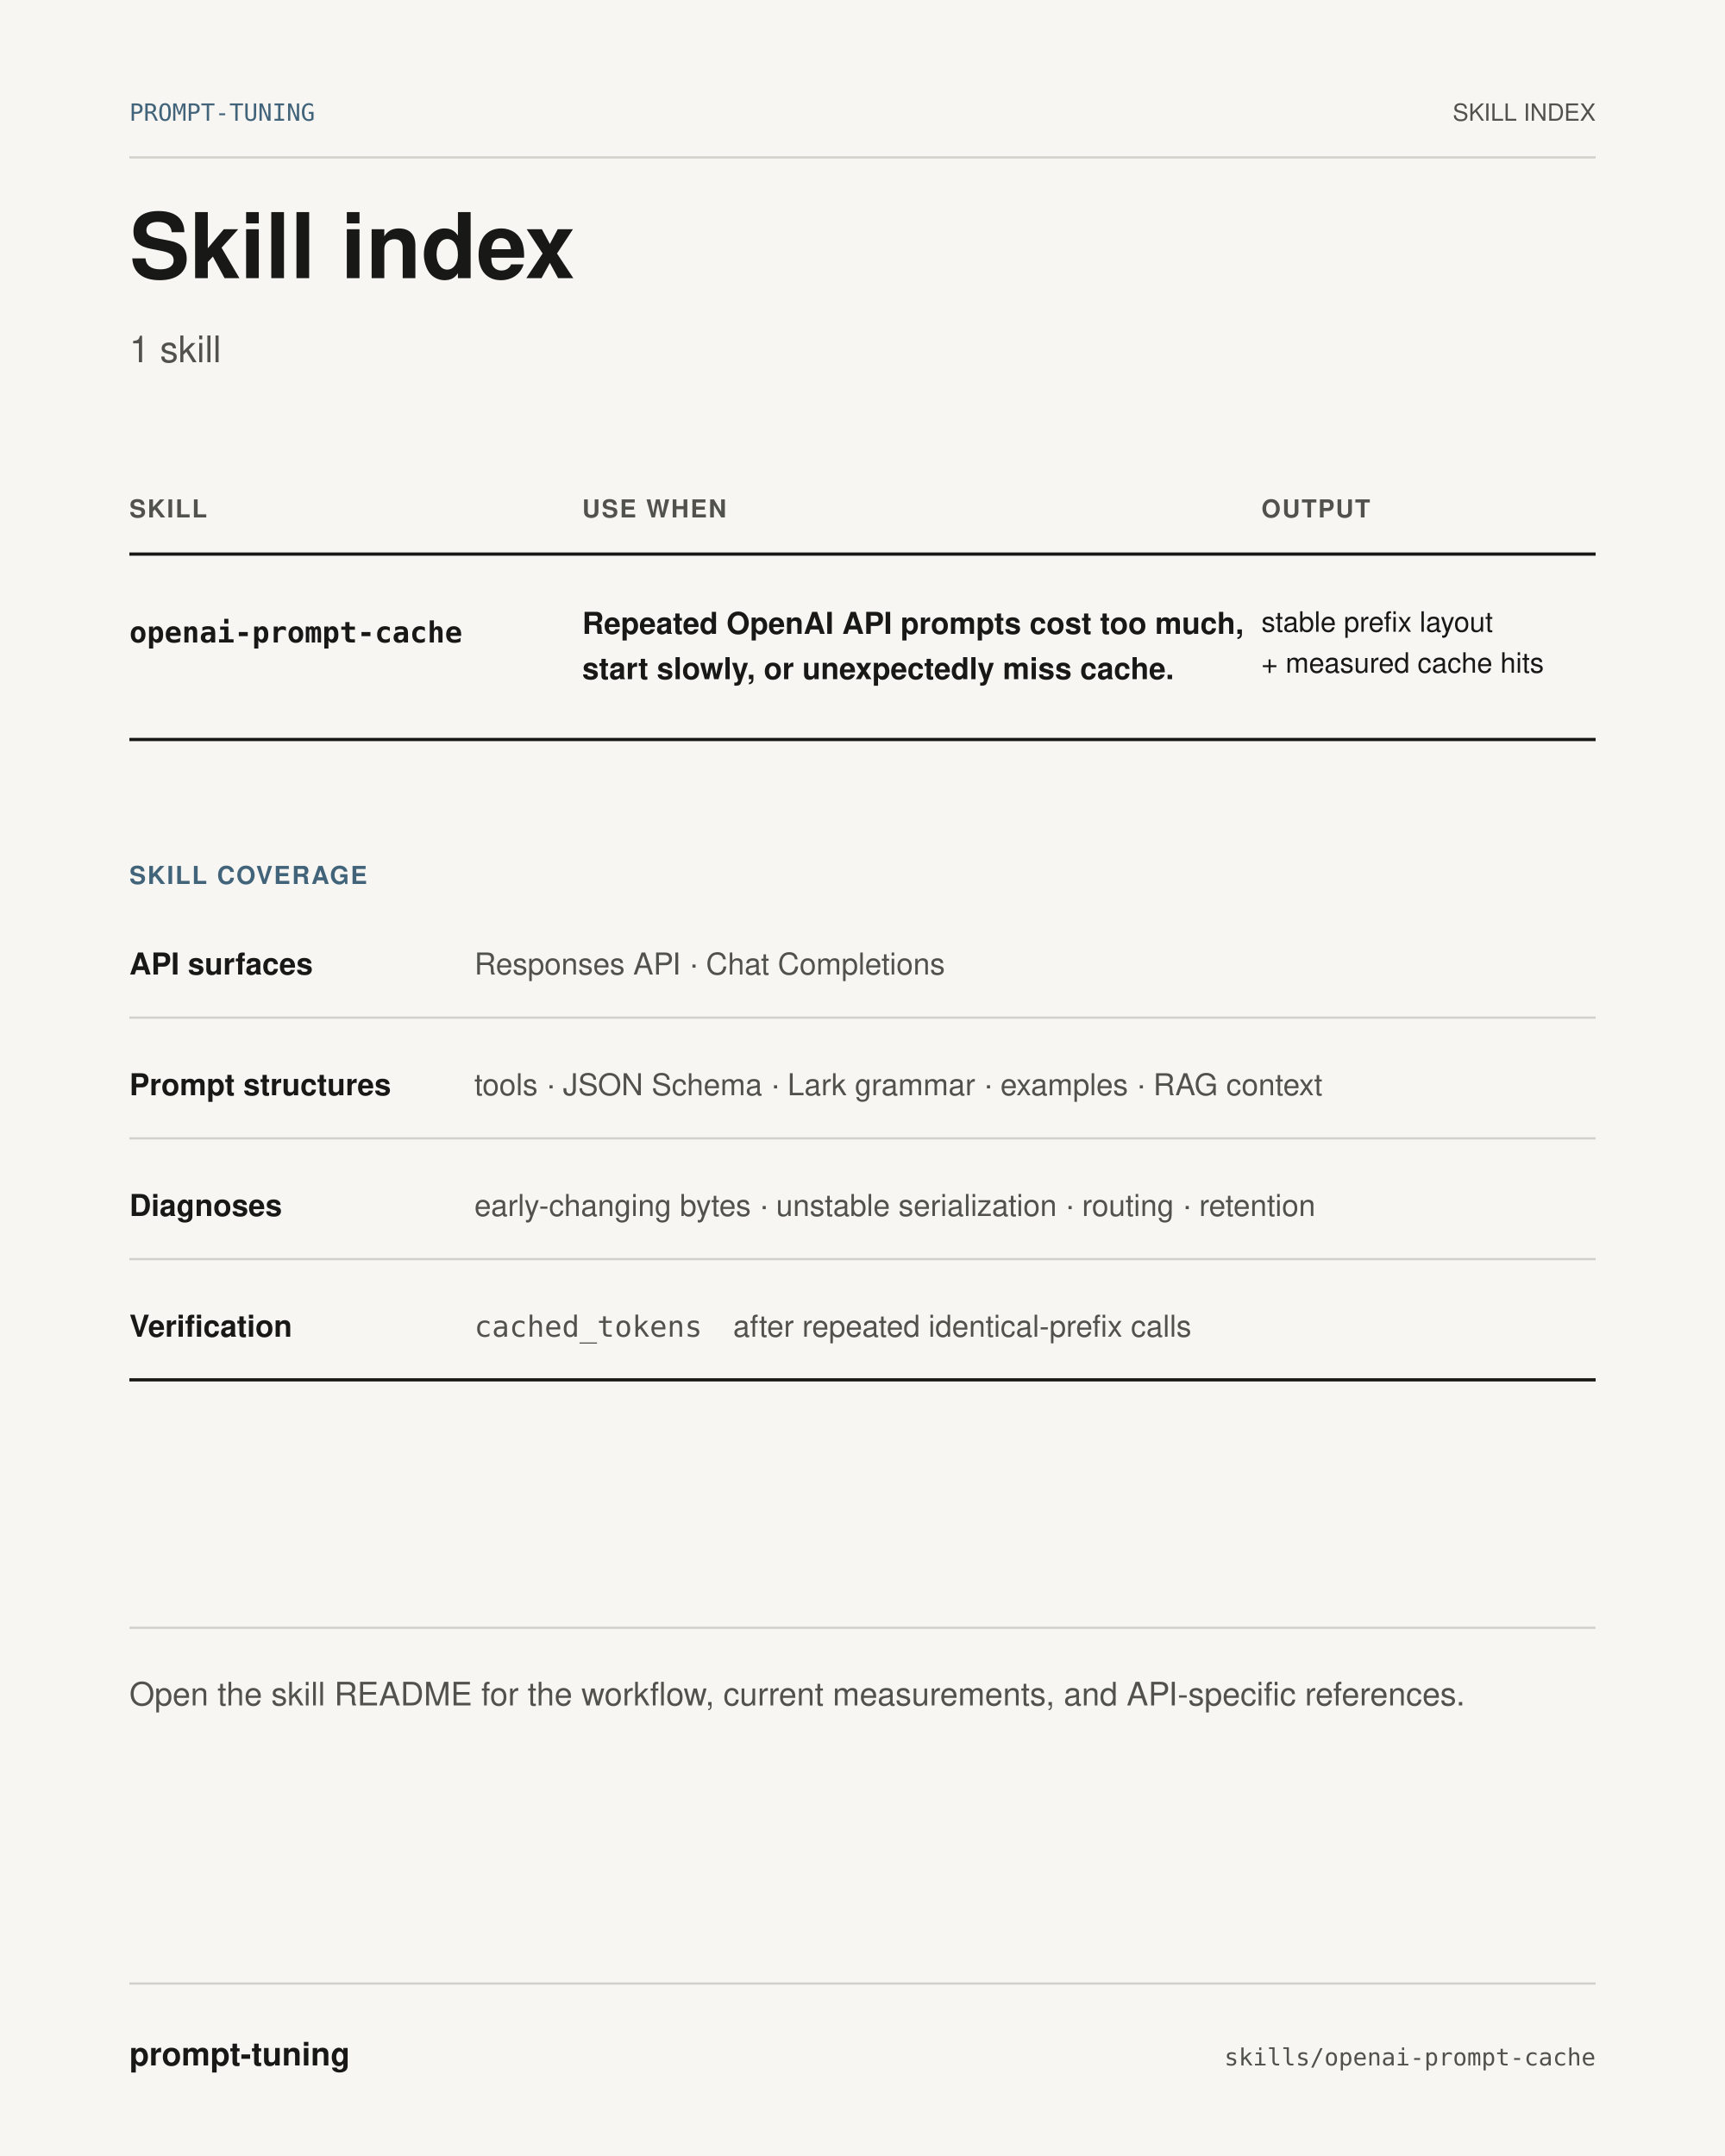
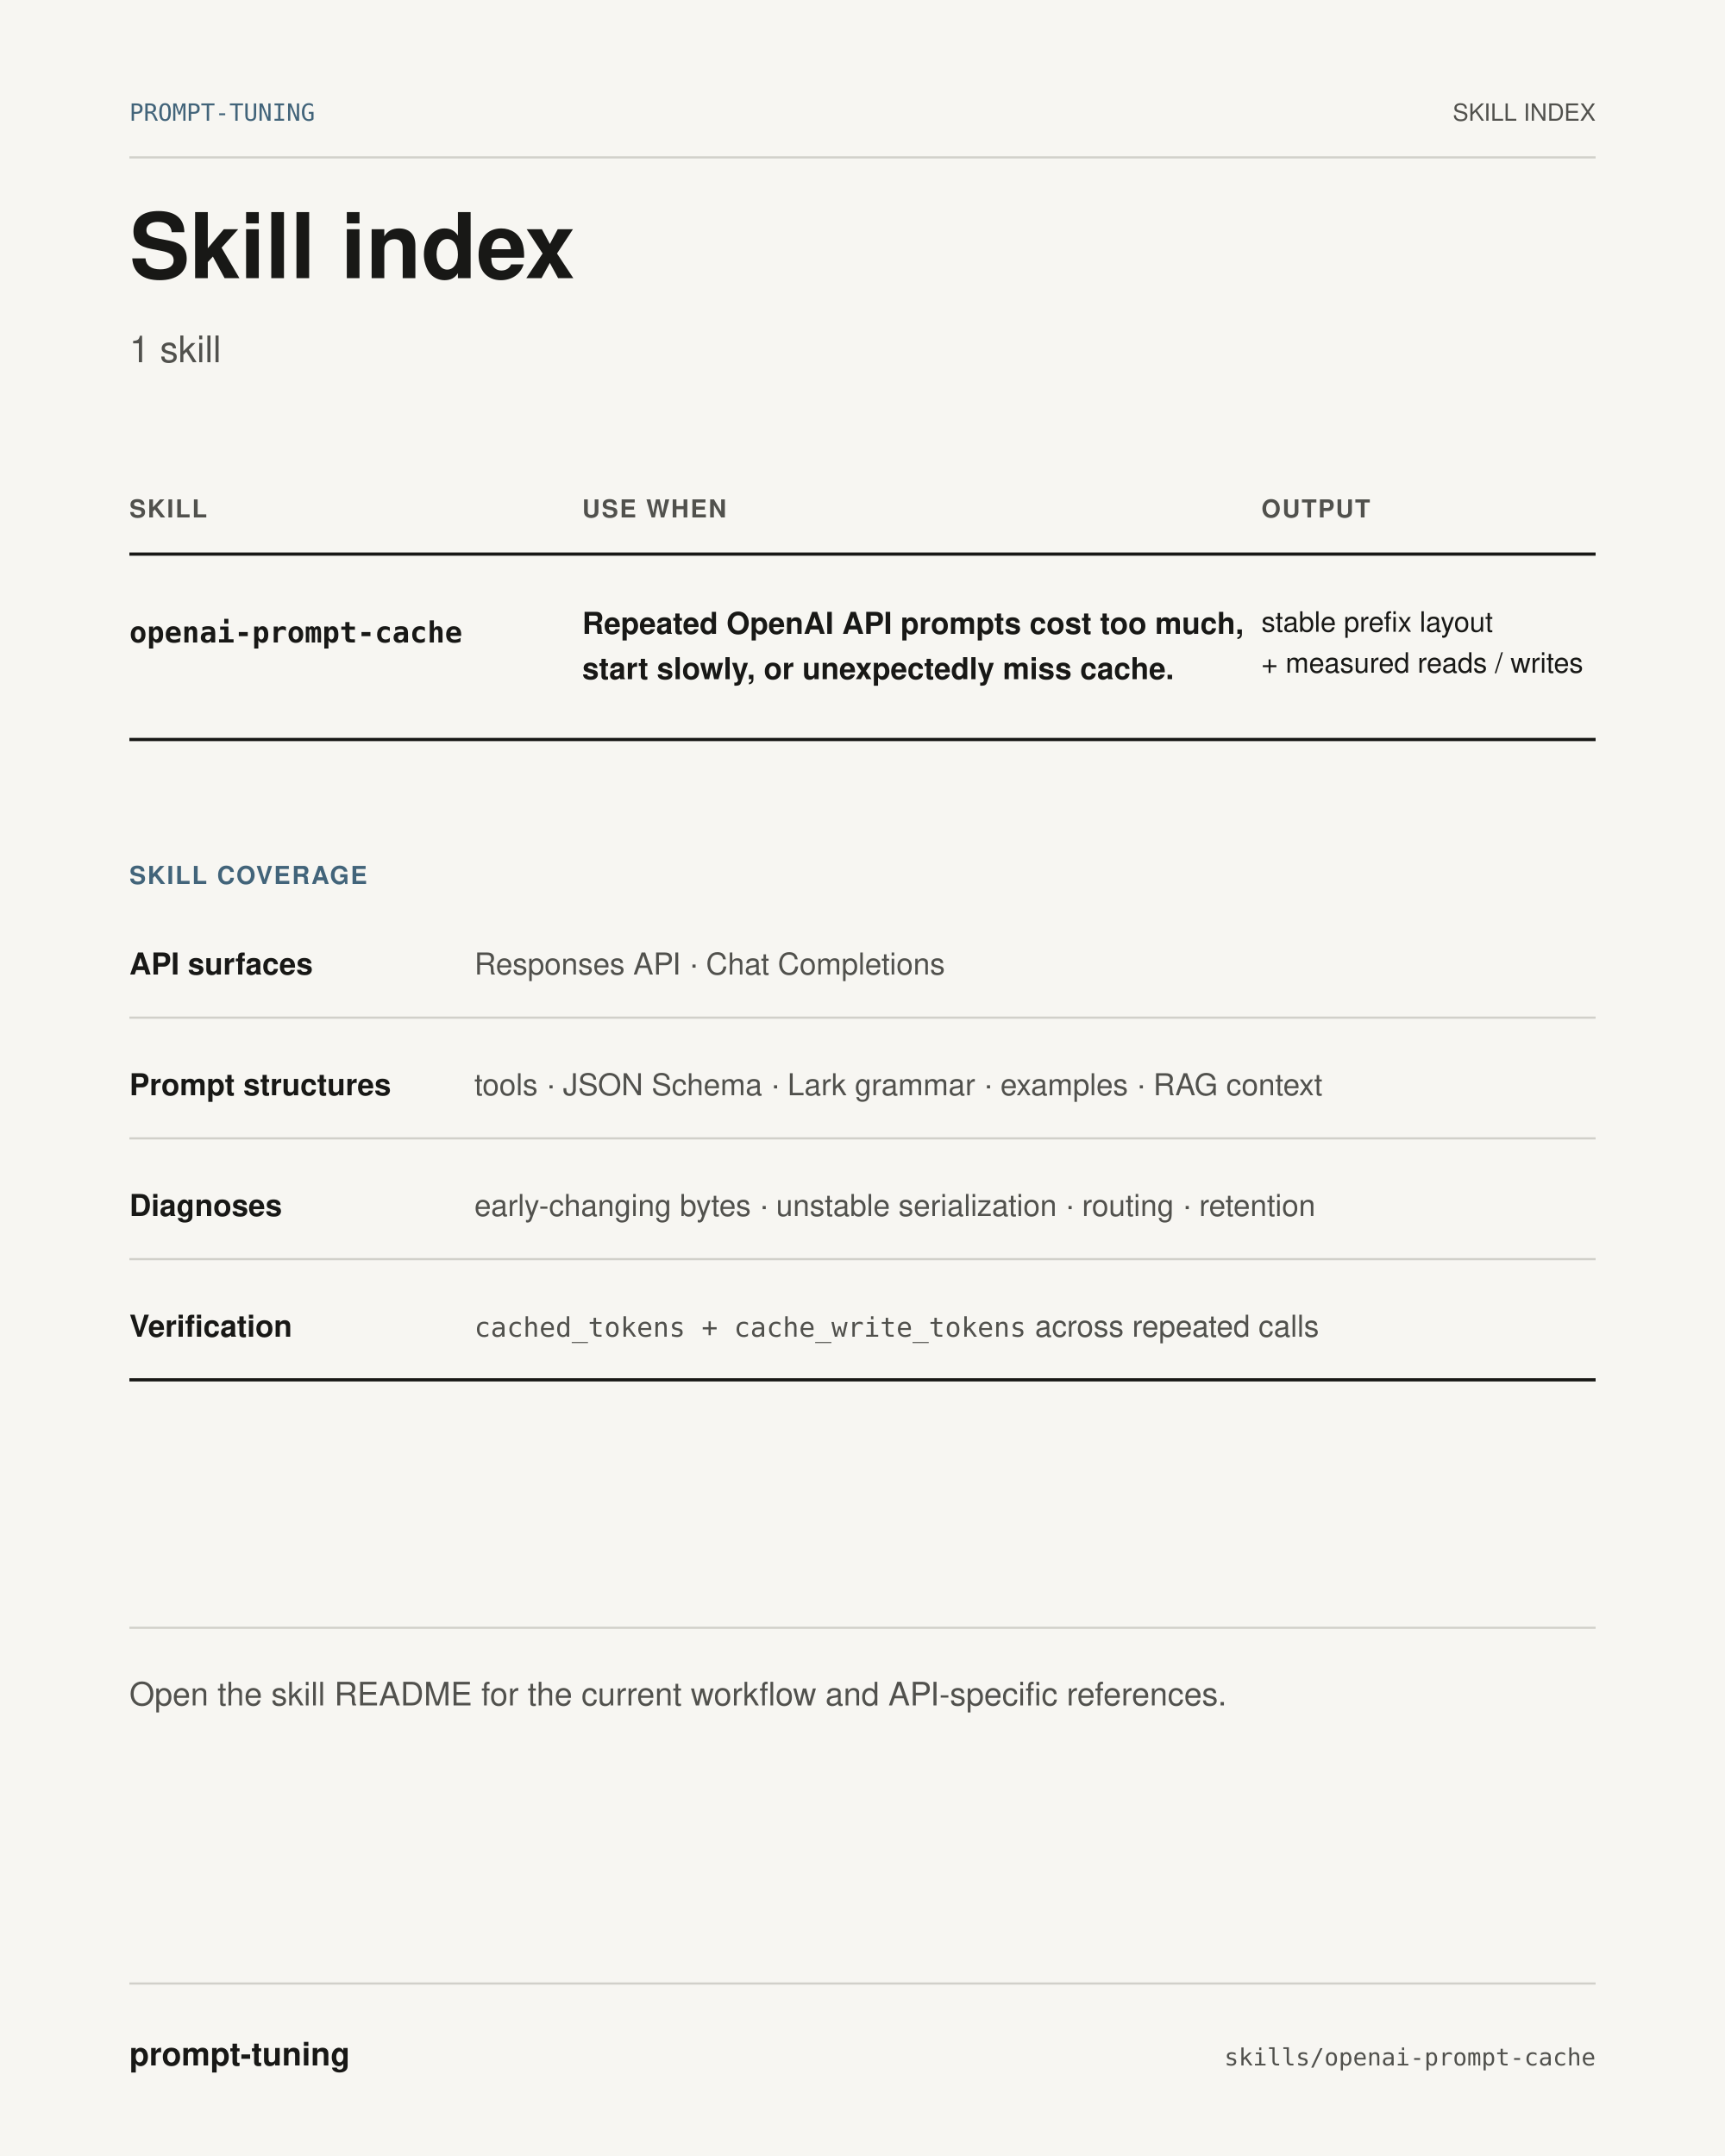
<svg xmlns="http://www.w3.org/2000/svg" width="1600" height="2000" viewBox="0 0 1600 2000" role="img" aria-labelledby="title desc">
  <style>
    .sans { font-family: Helvetica, Arial, sans-serif; }
    .mono { font-family: Menlo, Consolas, monospace; }
  </style>
  <rect width="1600" height="2000" fill="#f7f6f2" />
  <text class="mono" x="120" y="112" font-size="22" fill="#42647a">PROMPT-TUNING</text>
  <text class="sans" x="1480" y="112" font-size="22" fill="#51514d" text-anchor="end">SKILL INDEX</text>
  <line x1="120" y1="146" x2="1480" y2="146" stroke="#d1d0ca" stroke-width="2" />
  <g transform="translate(120 258)">
    <text class="sans" x="0" y="0" font-size="84" font-weight="700" fill="#181816">Skill index</text>
    <text class="sans" x="0" y="78" font-size="34" fill="#51514d">1 skill</text>
  </g>
  <g transform="translate(120 480)">
    <text class="sans" x="0" y="0" font-size="23" font-weight="700" letter-spacing="1.4" fill="#51514d">SKILL</text>
    <text class="sans" x="420" y="0" font-size="23" font-weight="700" letter-spacing="1.4" fill="#51514d">USE WHEN</text>
    <text class="sans" x="1050" y="0" font-size="23" font-weight="700" letter-spacing="1.4" fill="#51514d">OUTPUT</text>
    <line x1="0" y1="34" x2="1360" y2="34" stroke="#181816" stroke-width="3" />
    <text class="mono" x="0" y="116" font-size="27" font-weight="700" fill="#181816">openai-prompt-cache</text>
    <text class="sans" x="420" y="108" font-size="28" font-weight="700" fill="#181816">Repeated OpenAI API prompts cost too much,</text>
    <text class="sans" x="420" y="150" font-size="28" font-weight="700" fill="#181816">start slowly, or unexpectedly miss cache.</text>
    <text class="sans" x="1050" y="106" font-size="26" fill="#181816">stable prefix layout</text>
-     <text class="sans" x="1050" y="144" font-size="26" fill="#181816">+ measured cache hits</text>
+     <text class="sans" x="1050" y="144" font-size="26" fill="#181816">+ measured reads / writes</text>
    <line x1="0" y1="206" x2="1360" y2="206" stroke="#181816" stroke-width="3" />
  </g>
  <g transform="translate(120 820)">
    <text class="sans" x="0" y="0" font-size="23" font-weight="700" letter-spacing="1.4" fill="#42647a">SKILL COVERAGE</text>
    <text class="sans" x="0" y="84" font-size="28" font-weight="700" fill="#181816">API surfaces</text>
    <text class="sans" x="320" y="84" font-size="28" fill="#51514d">Responses API · Chat Completions</text>
    <line x1="0" y1="124" x2="1360" y2="124" stroke="#d1d0ca" stroke-width="2" />
    <text class="sans" x="0" y="196" font-size="28" font-weight="700" fill="#181816">Prompt structures</text>
    <text class="sans" x="320" y="196" font-size="28" fill="#51514d">tools · JSON Schema · Lark grammar · examples · RAG context</text>
    <line x1="0" y1="236" x2="1360" y2="236" stroke="#d1d0ca" stroke-width="2" />
    <text class="sans" x="0" y="308" font-size="28" font-weight="700" fill="#181816">Diagnoses</text>
    <text class="sans" x="320" y="308" font-size="28" fill="#51514d">early-changing bytes · unstable serialization · routing · retention</text>
    <line x1="0" y1="348" x2="1360" y2="348" stroke="#d1d0ca" stroke-width="2" />
    <text class="sans" x="0" y="420" font-size="28" font-weight="700" fill="#181816">Verification</text>
-     <text class="mono" x="320" y="420" font-size="27" fill="#51514d">cached_tokens</text>
-     <text class="sans" x="560" y="420" font-size="28" fill="#51514d">after repeated identical-prefix calls</text>
+     <text class="mono" x="320" y="420" font-size="25" fill="#51514d">cached_tokens + cache_write_tokens</text>
+     <text class="sans" x="840" y="420" font-size="28" fill="#51514d">across repeated calls</text>
    <line x1="0" y1="460" x2="1360" y2="460" stroke="#181816" stroke-width="3" />
  </g>
  <g transform="translate(120 1510)">
    <line x1="0" y1="0" x2="1360" y2="0" stroke="#d1d0ca" stroke-width="2" />
-     <text class="sans" x="0" y="72" font-size="30" fill="#51514d">Open the skill README for the workflow, current measurements, and API-specific references.</text>
+     <text class="sans" x="0" y="72" font-size="30" fill="#51514d">Open the skill README for the current workflow and API-specific references.</text>
  </g>
  <g transform="translate(120 1840)">
    <line x1="0" y1="0" x2="1360" y2="0" stroke="#d1d0ca" stroke-width="2" />
    <text class="sans" x="0" y="76" font-size="30" font-weight="700" fill="#181816">prompt-tuning</text>
    <text class="mono" x="1360" y="76" font-size="22" fill="#51514d" text-anchor="end">skills/openai-prompt-cache</text>
  </g>
</svg>
